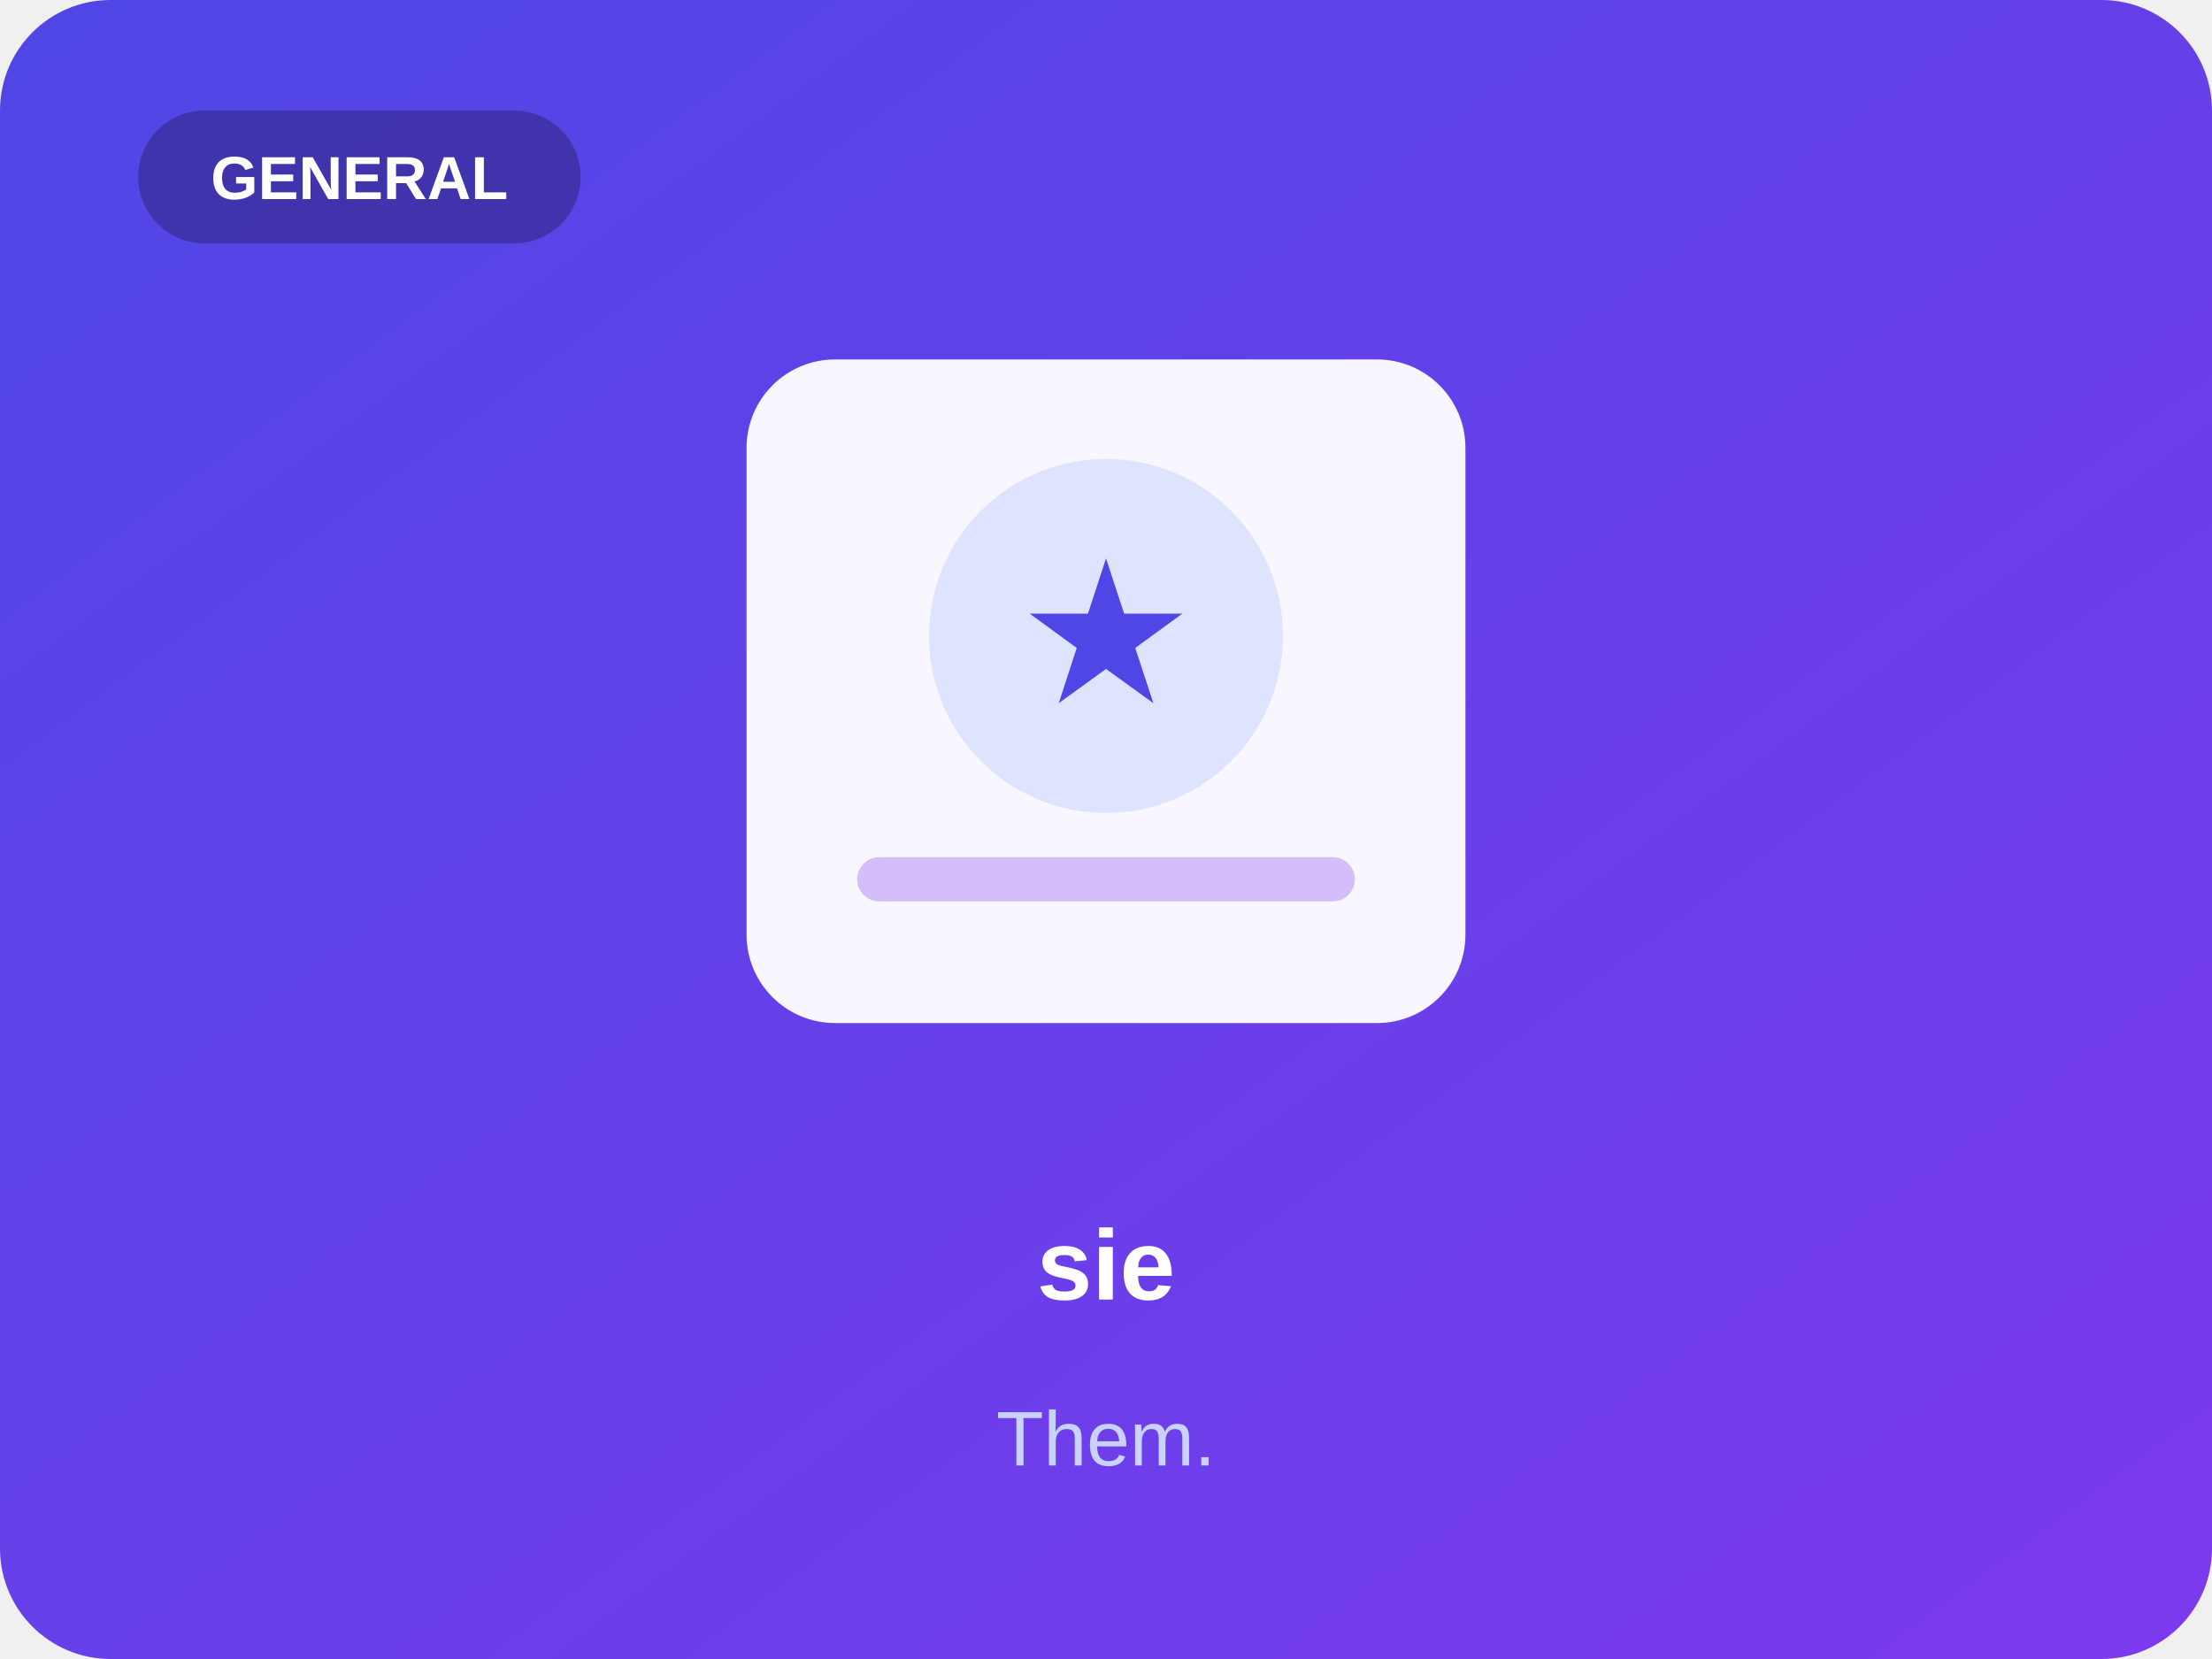
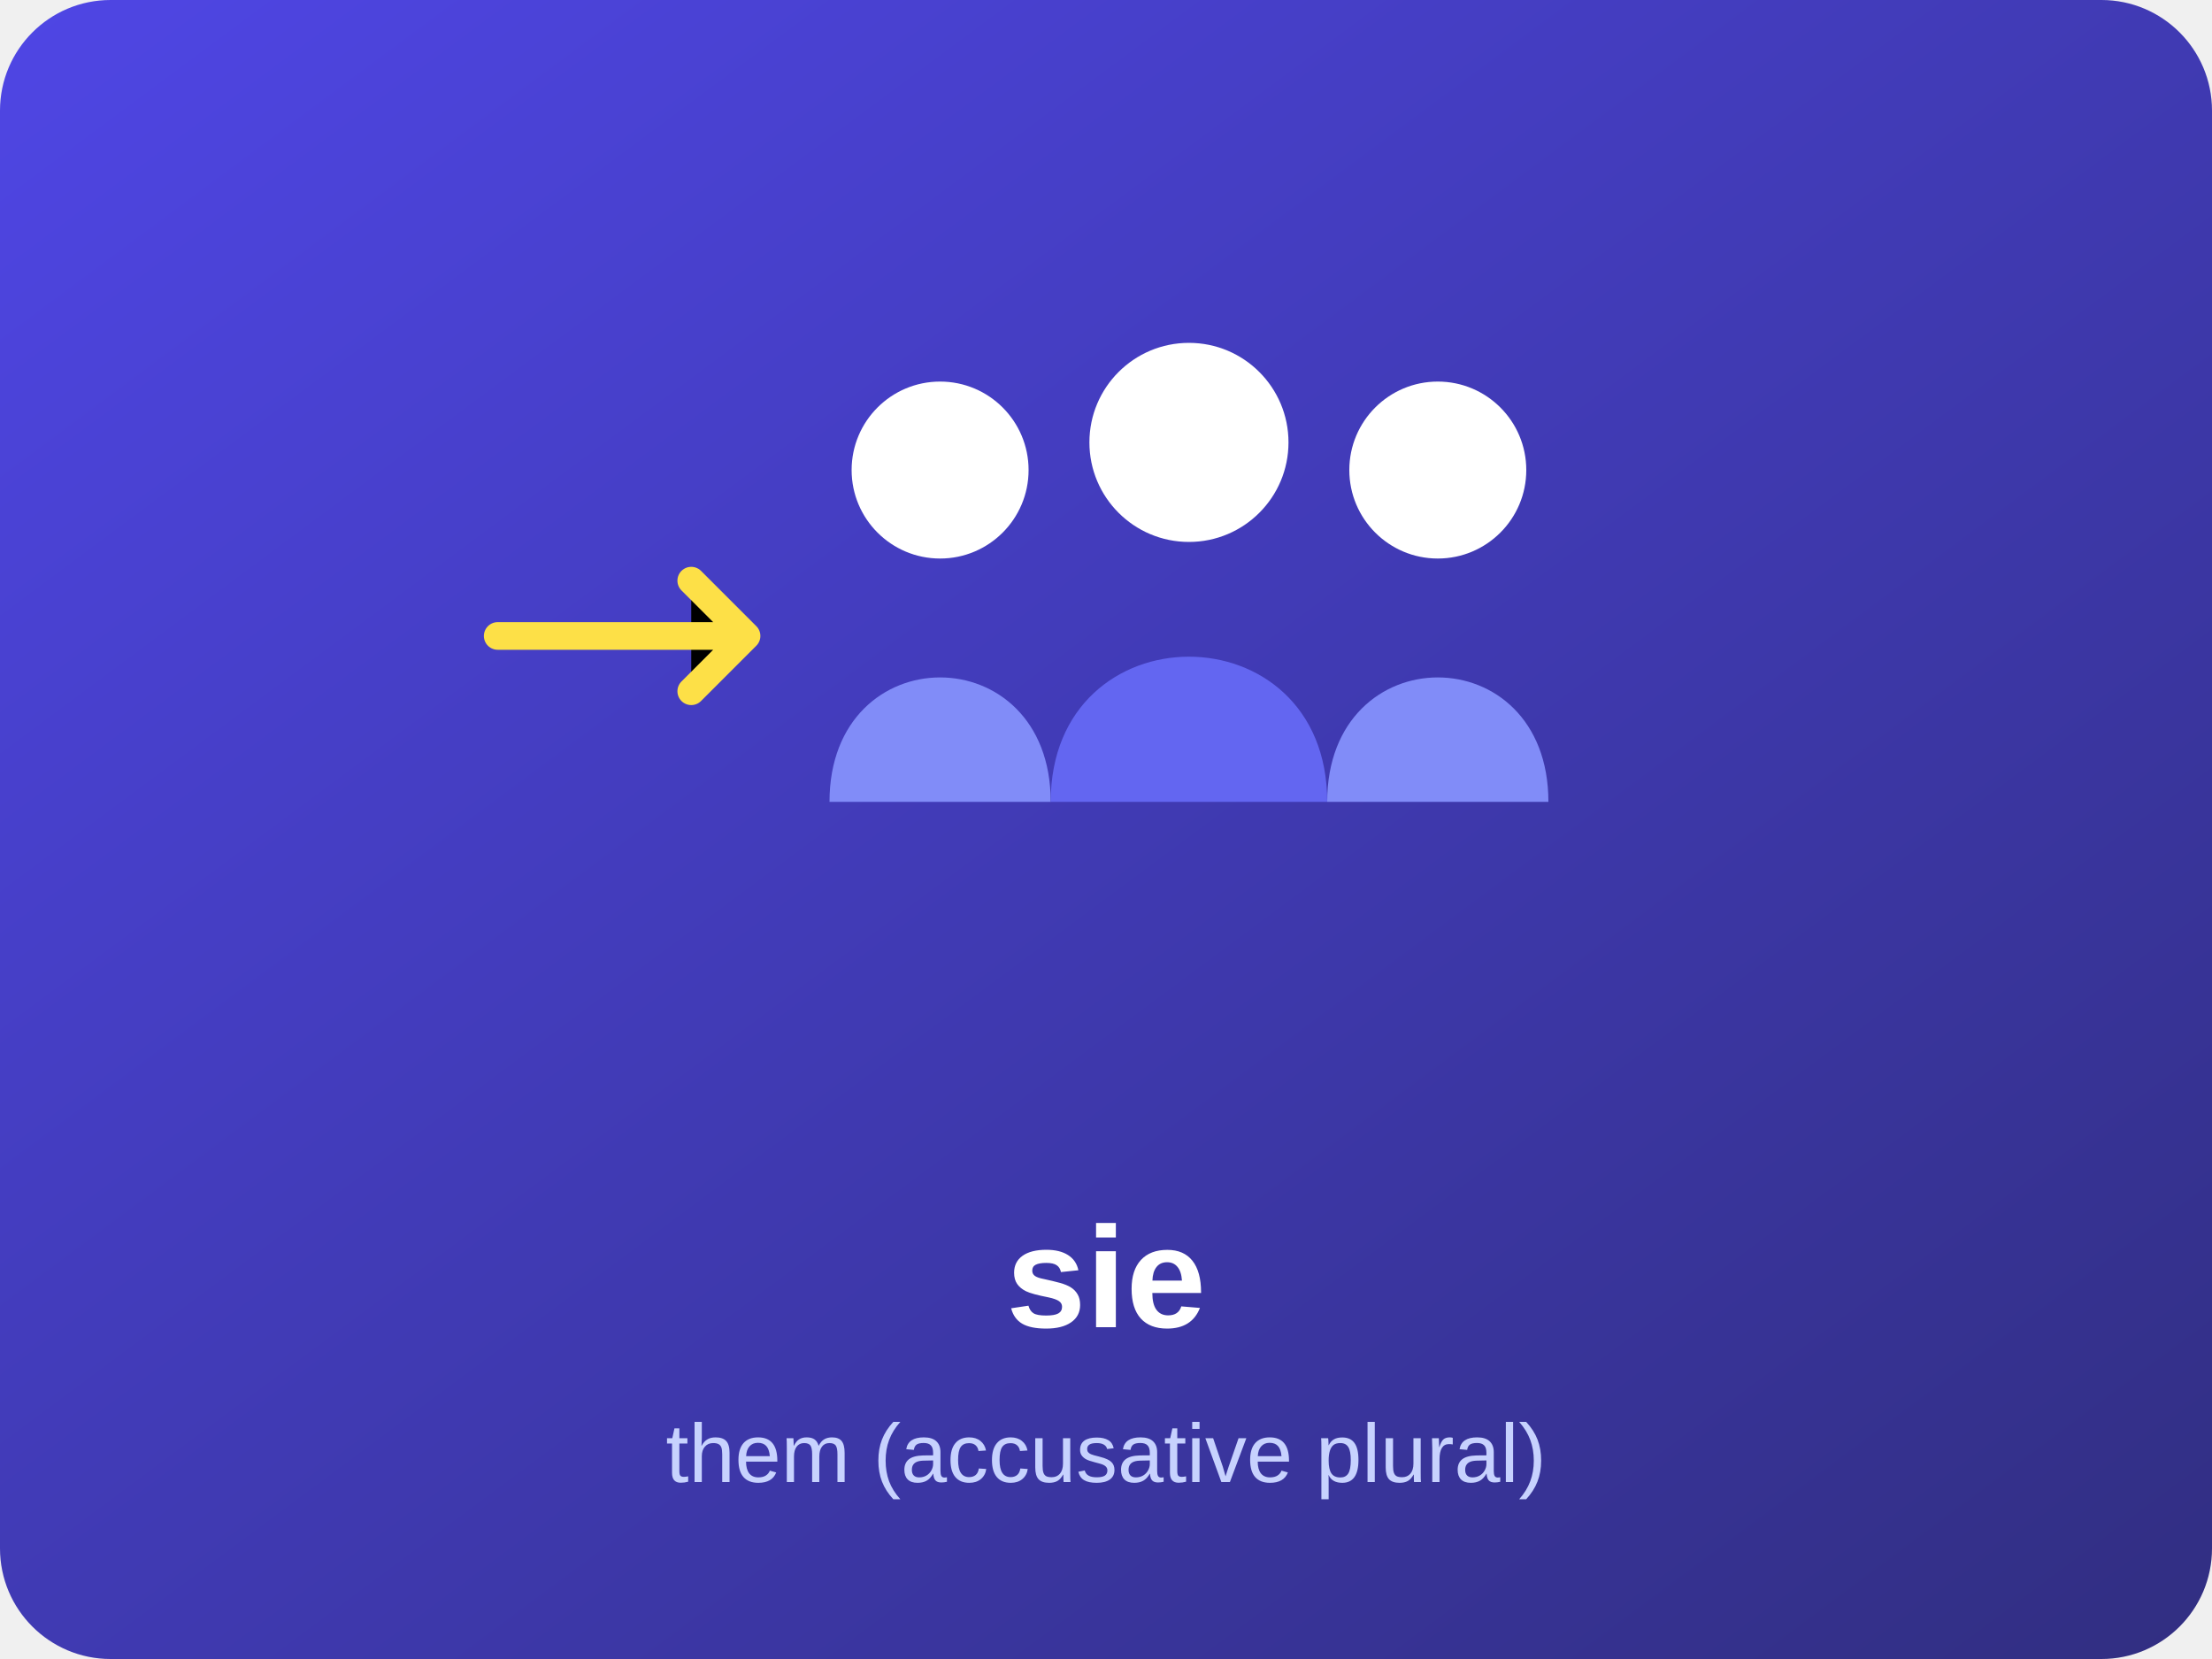
- <svg xmlns="http://www.w3.org/2000/svg" viewBox="0 0 400 300" width="100%" height="100%">
+ <svg xmlns="http://www.w3.org/2000/svg" viewBox="0 0 400 300">
  <defs>
-     <linearGradient id="bg_201" x1="0%" y1="0%" x2="100%" y2="100%">
+     <linearGradient id="bg201" x1="0%" y1="0%" x2="100%" y2="100%">
      <stop offset="0%" stop-color="#4F46E5" />
-       <stop offset="100%" stop-color="#7C3AED" />
+       <stop offset="100%" stop-color="#312E81" />
    </linearGradient>
  </defs>
-   <rect width="400" height="300" rx="20" fill="url(#bg_201)" />
-   <rect x="25" y="20" width="80" height="24" rx="12" fill="#000000" fill-opacity="0.25" />
-   <text x="65" y="36" font-family="Arial, sans-serif" font-size="11" font-weight="bold" fill="#FFFFFF" text-anchor="middle">GENERAL</text>
-   <rect x="135" y="65" width="130" height="120" rx="16" fill="#FFFFFF" fill-opacity="0.95" />
-   <circle cx="200" cy="115" r="32" fill="#C7D2FE" fill-opacity="0.5" />
-   <text x="200" y="127" font-family="Arial, sans-serif" font-size="36" font-weight="bold" fill="#4F46E5" text-anchor="middle">★</text>
-   <rect x="155" y="155" width="90" height="8" rx="4" fill="#7C3AED" fill-opacity="0.3" />
-   <text x="200" y="235" font-family="Arial, sans-serif" font-size="18" font-weight="bold" fill="#FFFFFF" text-anchor="middle">sie</text>
-   <text x="200" y="265" font-family="Arial, sans-serif" font-size="14" fill="#C7D2FE" text-anchor="middle">Them.</text>
+   <rect width="400" height="300" rx="20" fill="url(#bg201)" />
+   <circle cx="170" cy="85" r="16" fill="#FFFFFF" />
+   <path d="M150 145 C150 115 190 115 190 145 Z" fill="#818CF8" />
+   <circle cx="215" cy="80" r="18" fill="#FFFFFF" />
+   <path d="M190 145 C190 110 240 110 240 145 Z" fill="#6366F1" />
+   <circle cx="260" cy="85" r="16" fill="#FFFFFF" />
+   <path d="M240 145 C240 115 280 115 280 145 Z" fill="#818CF8" />
+   <path d="M90 115 L135 115 M125 105 L135 115 L125 125" stroke="#FDE047" stroke-width="5" stroke-linecap="round" stroke-linejoin="round" />
+   <text x="200" y="240" font-family="Arial, sans-serif" font-size="26" font-weight="bold" fill="#FFFFFF" text-anchor="middle">sie</text>
+   <text x="200" y="268" font-family="Arial, sans-serif" font-size="15" fill="#C7D2FE" text-anchor="middle">them (accusative plural)</text>
</svg>
